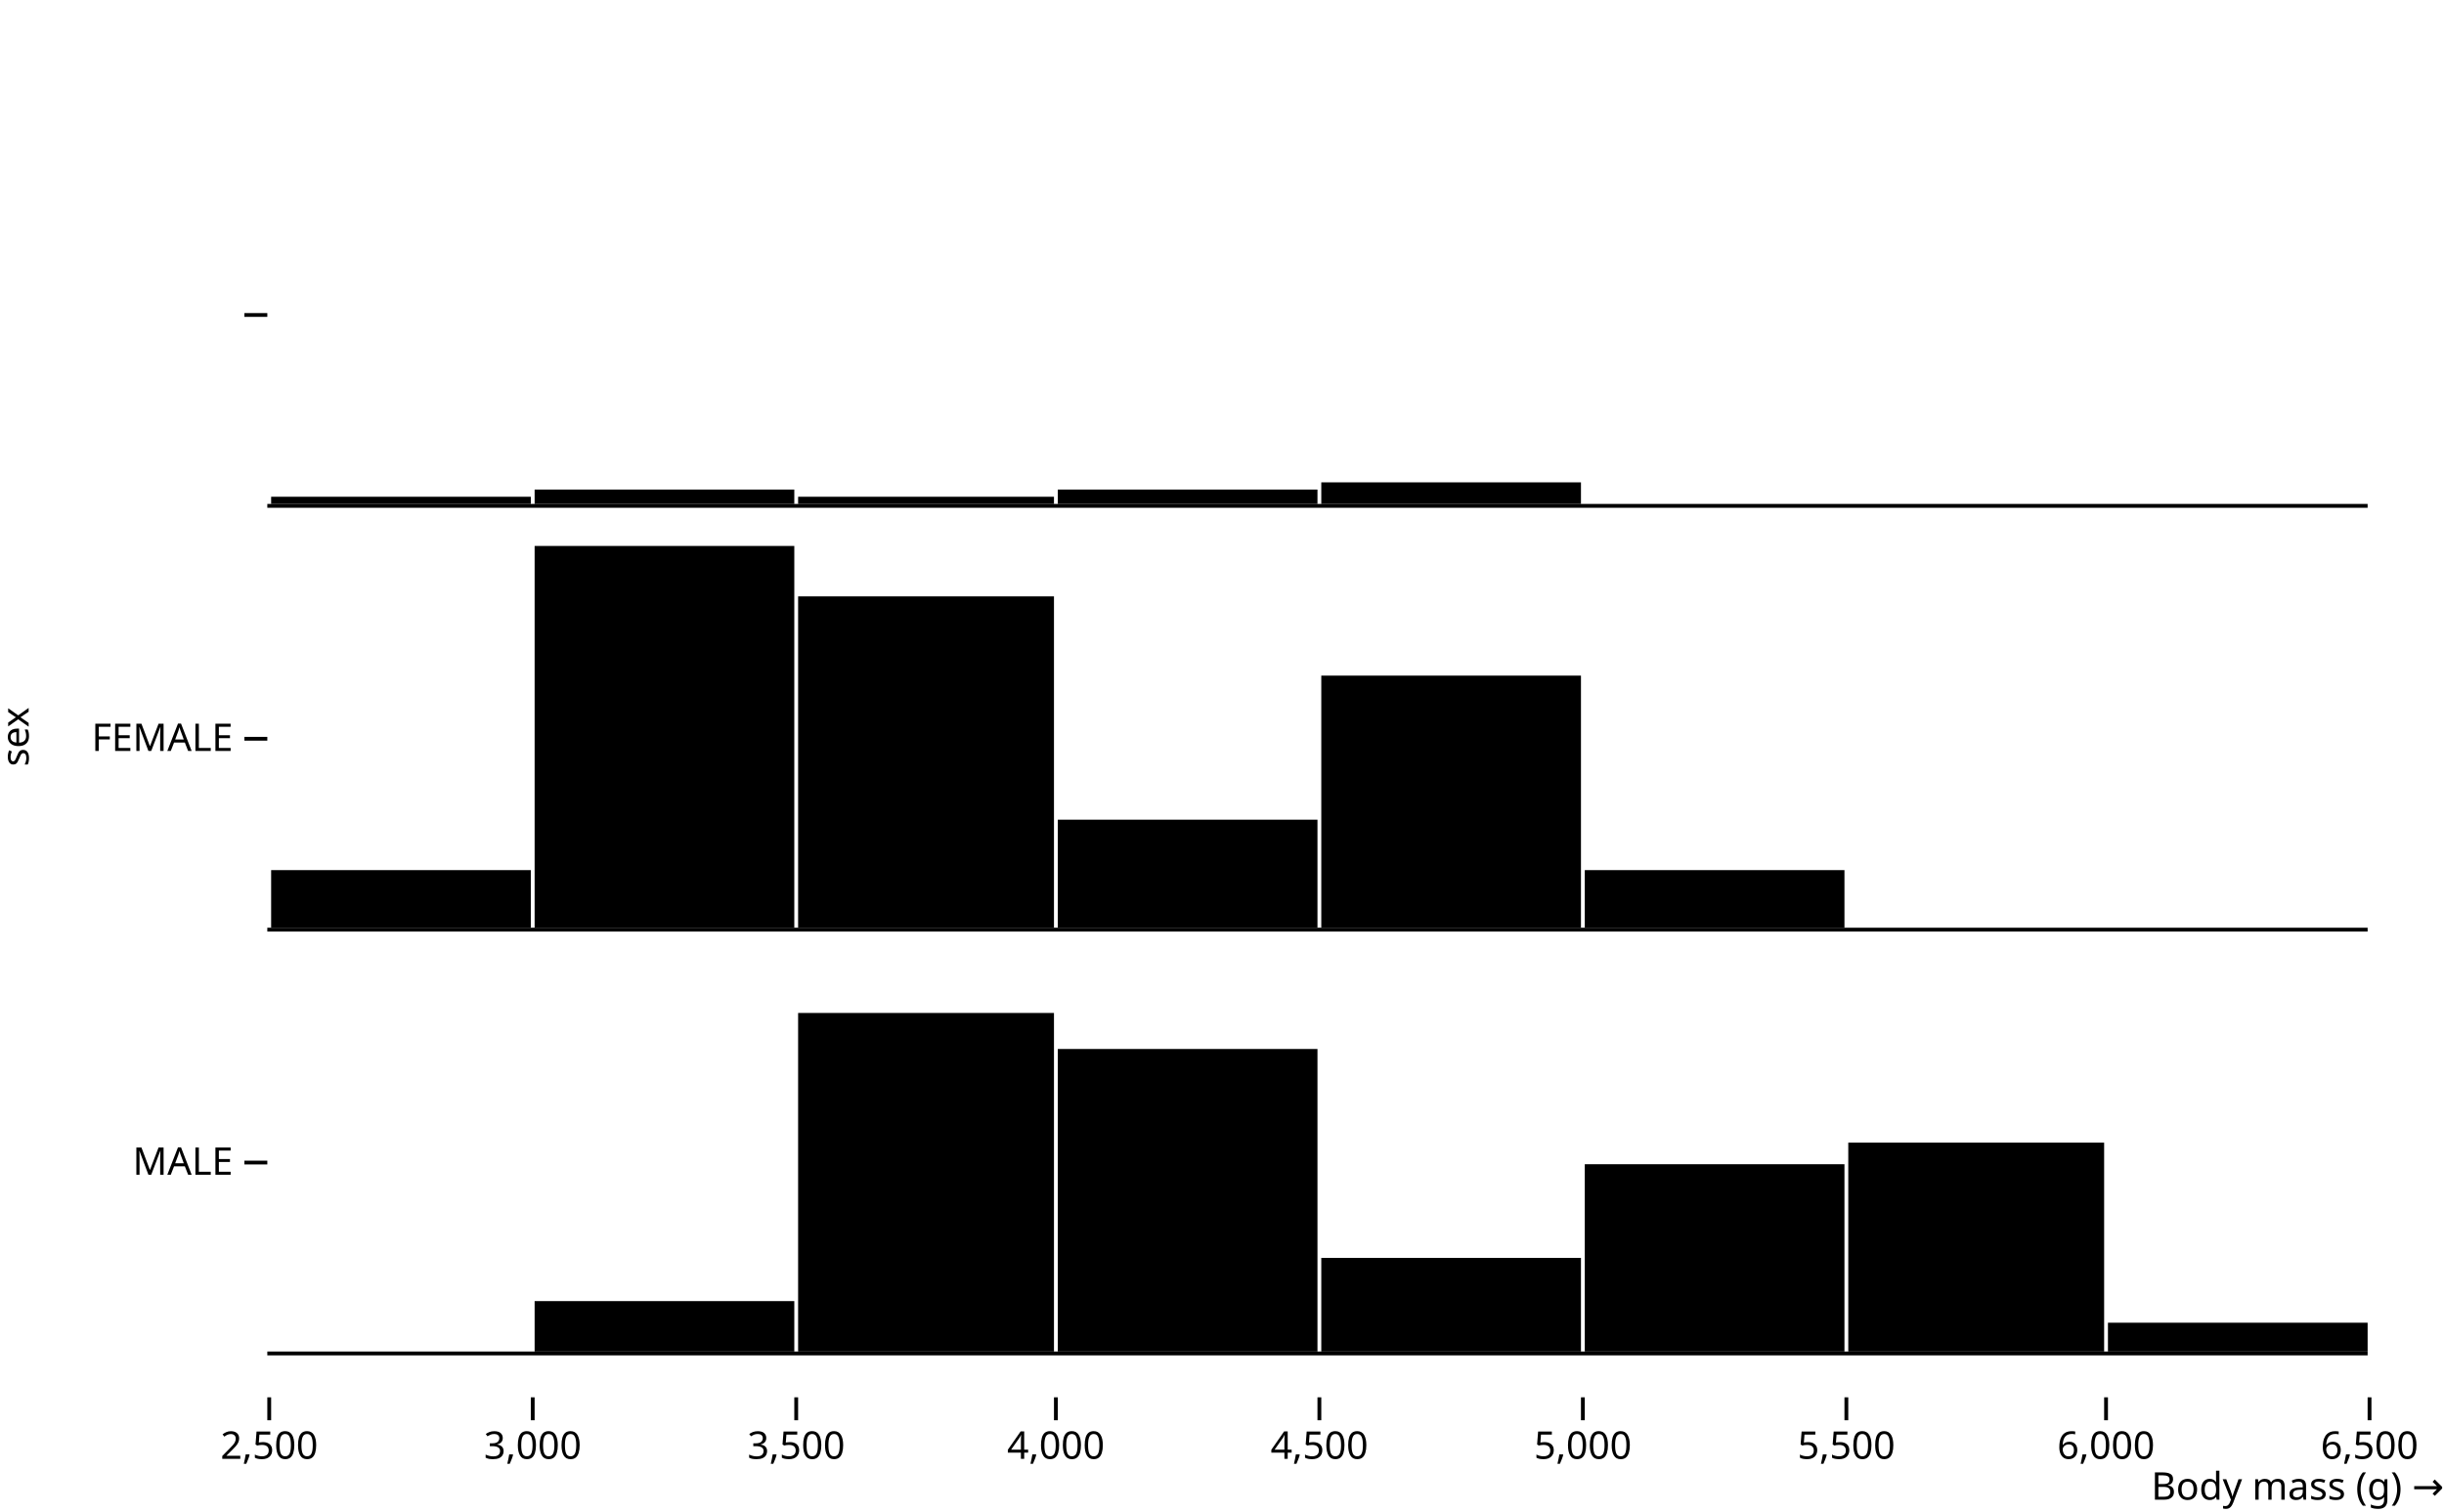
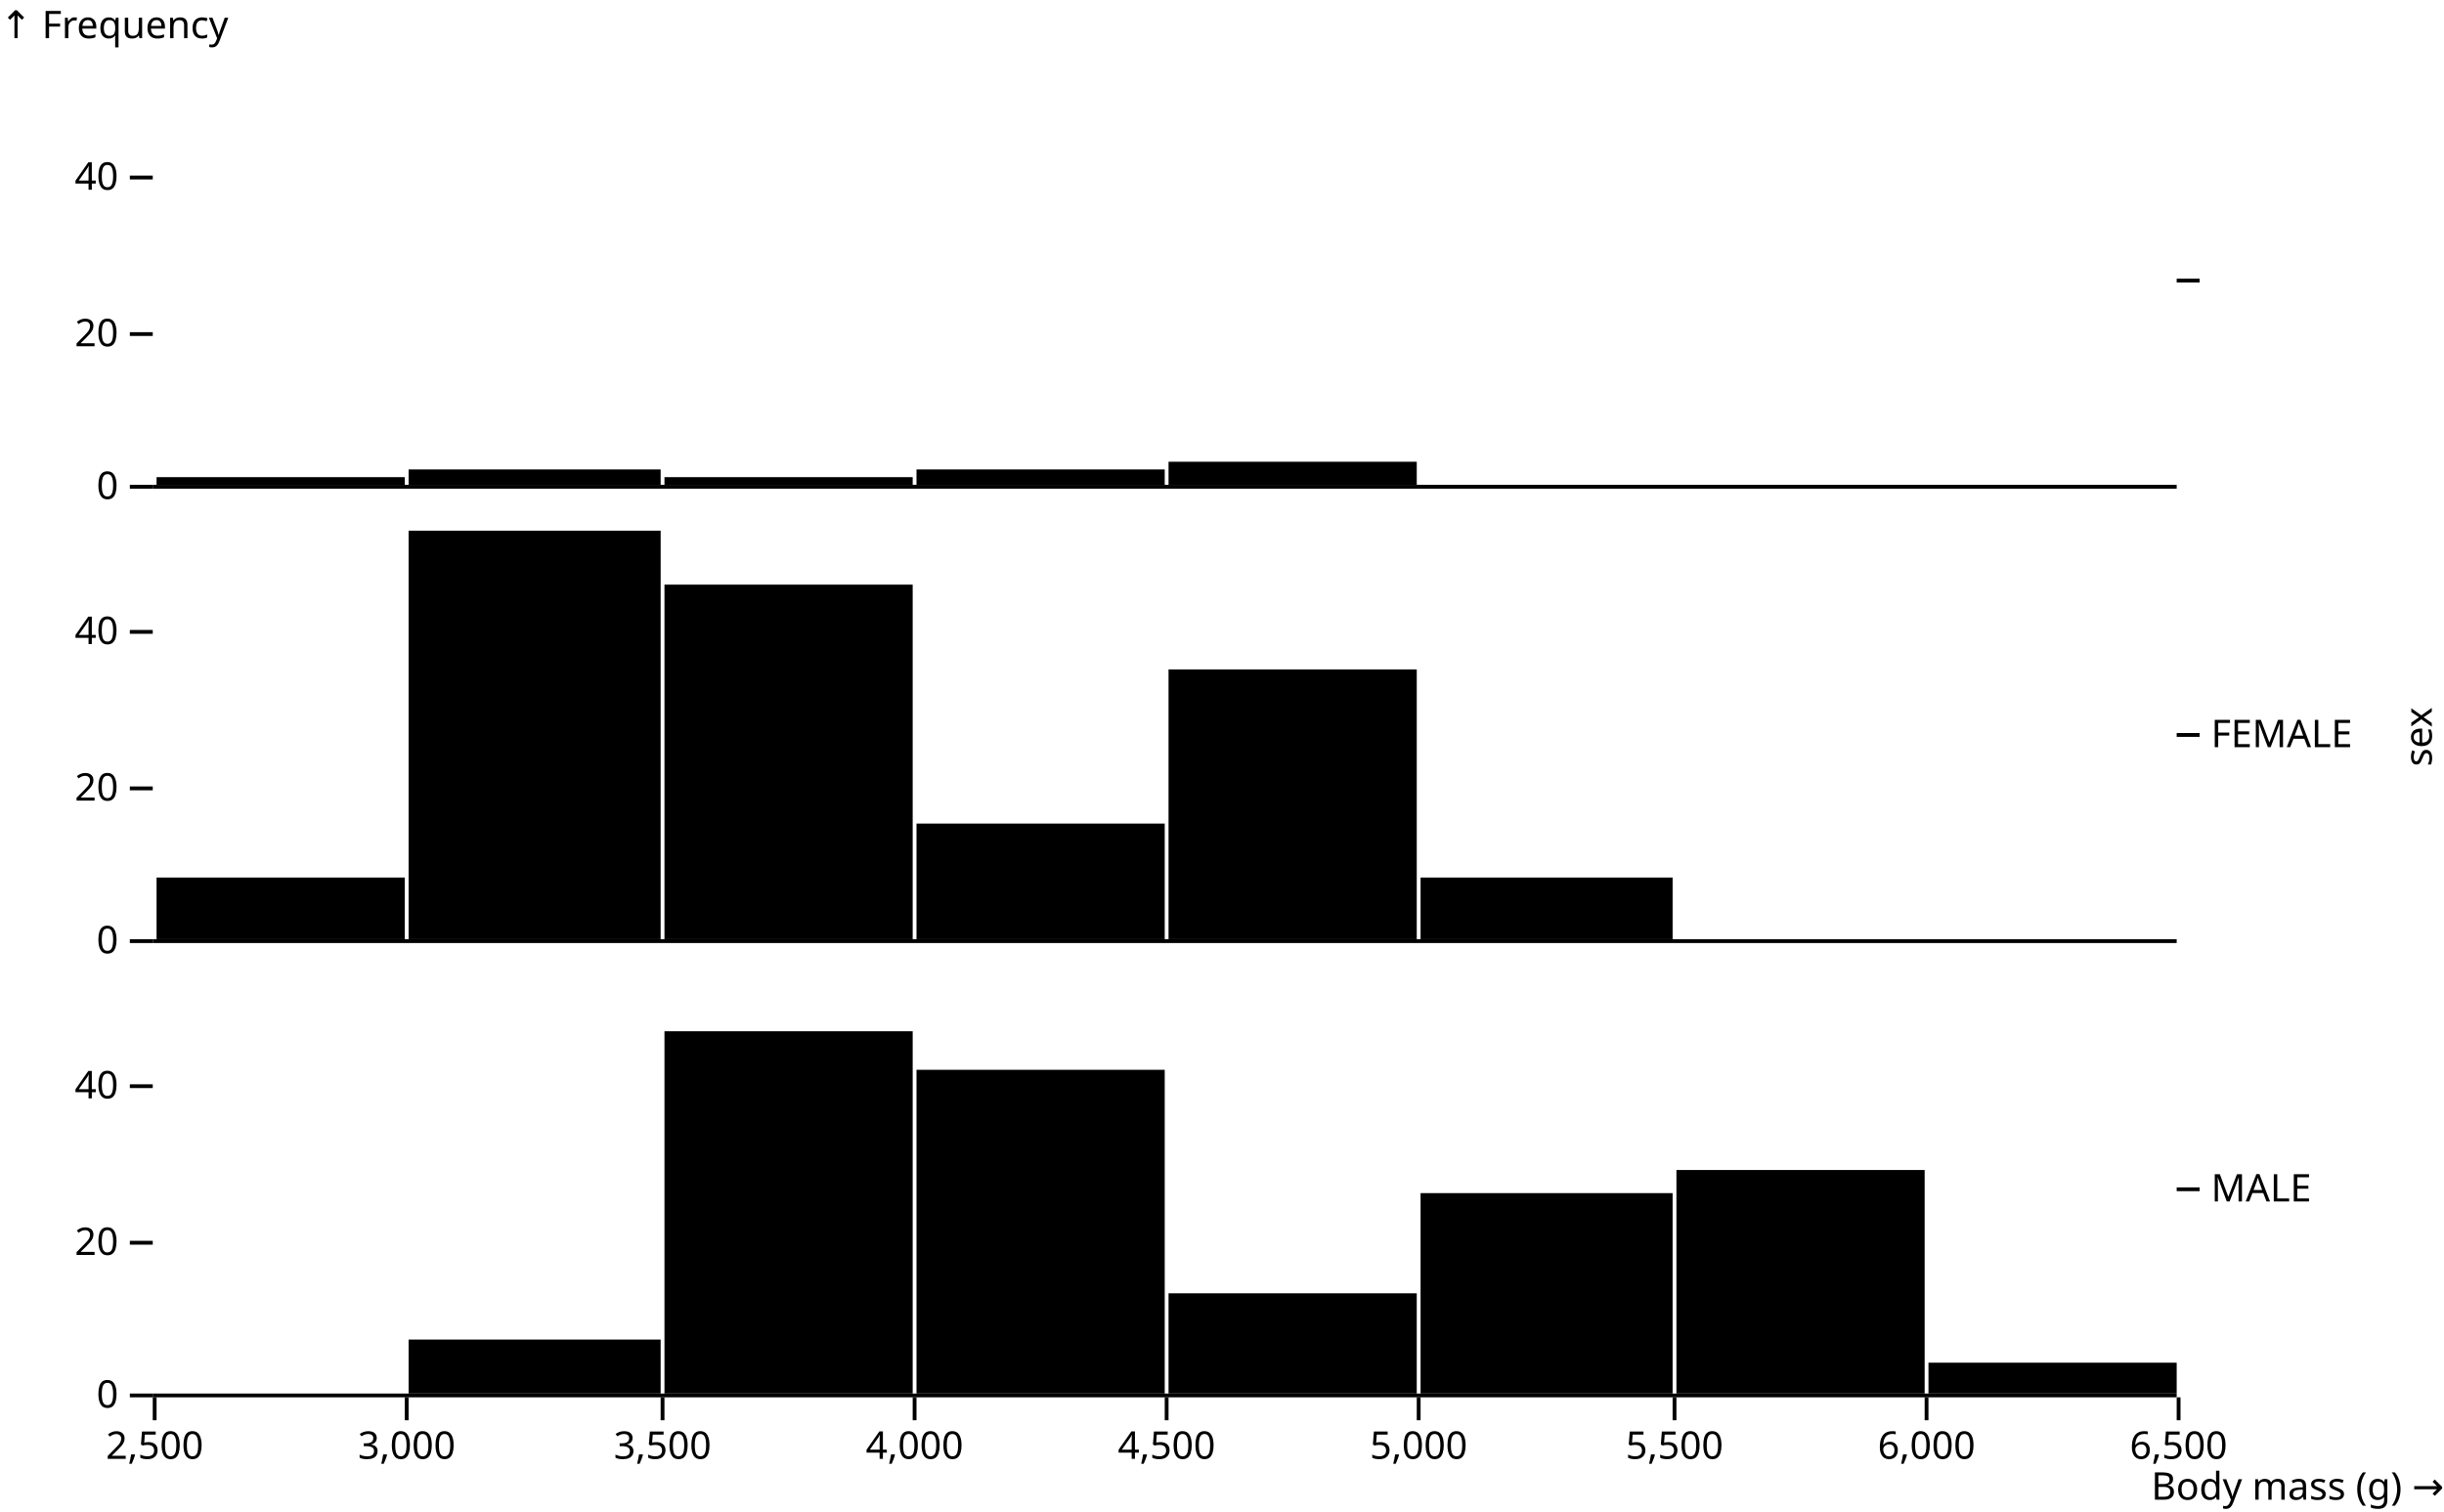
<svg xmlns="http://www.w3.org/2000/svg" viewBox="0,0,640,396" class="plot" fill="currentColor" stroke-miterlimit="1" text-anchor="middle" font-size="10" font-family="sans-serif" style="max-width: 640px; display: block; background: white;">
  <style>
    .plot text {
      white-space: pre;
    }
  </style>
-   <g transform="translate(70,0)" fill="none" text-anchor="end">
-     <g class="tick" opacity="1" transform="translate(0,82.5)">
-       <line stroke="currentColor" x2="-6" />
-       <text fill="currentColor" x="-9" dy="0.32em" />
+   <g transform="translate(570,0)" fill="none" text-anchor="start">
+     <g class="tick" opacity="1" transform="translate(0,73.5)">
+       <line stroke="currentColor" x2="6" />
+       <text fill="currentColor" x="9" dy="0.32em" />
    </g>
-     <g class="tick" opacity="1" transform="translate(0,193.5)">
-       <line stroke="currentColor" x2="-6" />
-       <text fill="currentColor" x="-9" dy="0.32em">FEMALE</text>
+     <g class="tick" opacity="1" transform="translate(0,192.5)">
+       <line stroke="currentColor" x2="6" />
+       <text fill="currentColor" x="9" dy="0.32em">FEMALE</text>
    </g>
-     <g class="tick" opacity="1" transform="translate(0,304.5)">
-       <line stroke="currentColor" x2="-6" />
-       <text fill="currentColor" x="-9" dy="0.32em">MALE</text>
+     <g class="tick" opacity="1" transform="translate(0,311.5)">
+       <line stroke="currentColor" x2="6" />
+       <text fill="currentColor" x="9" dy="0.32em">MALE</text>
    </g>
-     <text fill="currentColor" transform="translate(-70,193) rotate(-90)" dy="0.75em" text-anchor="middle">sex</text>
+     <text fill="currentColor" transform="translate(70,193) rotate(-90)" dy="-0.32em" text-anchor="middle">sex</text>
  </g>
  <g transform="translate(0,366)" fill="none" text-anchor="middle">
-     <g class="tick" opacity="1" transform="translate(70.5,0)">
+     <g class="tick" opacity="1" transform="translate(40.5,0)">
      <line stroke="currentColor" y2="6" />
      <text fill="currentColor" y="9" dy="0.71em">2,500</text>
    </g>
-     <g class="tick" opacity="1" transform="translate(139.5,0)">
+     <g class="tick" opacity="1" transform="translate(106.5,0)">
      <line stroke="currentColor" y2="6" />
      <text fill="currentColor" y="9" dy="0.71em">3,000</text>
    </g>
-     <g class="tick" opacity="1" transform="translate(208.5,0)">
+     <g class="tick" opacity="1" transform="translate(173.5,0)">
      <line stroke="currentColor" y2="6" />
      <text fill="currentColor" y="9" dy="0.71em">3,500</text>
    </g>
-     <g class="tick" opacity="1" transform="translate(276.5,0)">
+     <g class="tick" opacity="1" transform="translate(239.5,0)">
      <line stroke="currentColor" y2="6" />
      <text fill="currentColor" y="9" dy="0.71em">4,000</text>
    </g>
-     <g class="tick" opacity="1" transform="translate(345.5,0)">
+     <g class="tick" opacity="1" transform="translate(305.5,0)">
      <line stroke="currentColor" y2="6" />
      <text fill="currentColor" y="9" dy="0.71em">4,500</text>
    </g>
-     <g class="tick" opacity="1" transform="translate(414.5,0)">
+     <g class="tick" opacity="1" transform="translate(371.5,0)">
      <line stroke="currentColor" y2="6" />
      <text fill="currentColor" y="9" dy="0.71em">5,000</text>
    </g>
-     <g class="tick" opacity="1" transform="translate(483.5,0)">
+     <g class="tick" opacity="1" transform="translate(438.5,0)">
      <line stroke="currentColor" y2="6" />
      <text fill="currentColor" y="9" dy="0.71em">5,500</text>
    </g>
-     <g class="tick" opacity="1" transform="translate(551.5,0)">
+     <g class="tick" opacity="1" transform="translate(504.5,0)">
      <line stroke="currentColor" y2="6" />
      <text fill="currentColor" y="9" dy="0.71em">6,000</text>
    </g>
-     <g class="tick" opacity="1" transform="translate(620.5,0)">
+     <g class="tick" opacity="1" transform="translate(570.5,0)">
      <line stroke="currentColor" y2="6" />
      <text fill="currentColor" y="9" dy="0.71em">6,500</text>
    </g>
    <text fill="currentColor" transform="translate(640,30)" dy="-0.32em" text-anchor="end">Body mass (g) →</text>
  </g>
  <g>
-     <g transform="translate(0,32)">
+     <g transform="translate(0,20)">
+       <g transform="translate(40,0)" fill="none" text-anchor="end">
+         <g class="tick" opacity="1" transform="translate(0,107.5)">
+           <line stroke="currentColor" x2="-6" />
+           <text fill="currentColor" x="-9" dy="0.32em">0</text>
+         </g>
+         <g class="tick" opacity="1" transform="translate(0,67.5)">
+           <line stroke="currentColor" x2="-6" />
+           <text fill="currentColor" x="-9" dy="0.32em">20</text>
+         </g>
+         <g class="tick" opacity="1" transform="translate(0,26.5)">
+           <line stroke="currentColor" x2="-6" />
+           <text fill="currentColor" x="-9" dy="0.32em">40</text>
+         </g>
+         <text fill="currentColor" transform="translate(-40,0)" dy="-1em" text-anchor="start">↑ Frequency</text>
+       </g>
+     </g>
+     <g transform="translate(0,139)">
+       <g transform="translate(40,0)" fill="none" text-anchor="end">
+         <g class="tick" opacity="1" transform="translate(0,107.5)">
+           <line stroke="currentColor" x2="-6" />
+           <text fill="currentColor" x="-9" dy="0.32em">0</text>
+         </g>
+         <g class="tick" opacity="1" transform="translate(0,67.5)">
+           <line stroke="currentColor" x2="-6" />
+           <text fill="currentColor" x="-9" dy="0.32em">20</text>
+         </g>
+         <g class="tick" opacity="1" transform="translate(0,26.5)">
+           <line stroke="currentColor" x2="-6" />
+           <text fill="currentColor" x="-9" dy="0.32em">40</text>
+         </g>
+       </g>
+     </g>
+     <g transform="translate(0,258)">
+       <g transform="translate(40,0)" fill="none" text-anchor="end">
+         <g class="tick" opacity="1" transform="translate(0,107.5)">
+           <line stroke="currentColor" x2="-6" />
+           <text fill="currentColor" x="-9" dy="0.32em">0</text>
+         </g>
+         <g class="tick" opacity="1" transform="translate(0,67.5)">
+           <line stroke="currentColor" x2="-6" />
+           <text fill="currentColor" x="-9" dy="0.32em">20</text>
+         </g>
+         <g class="tick" opacity="1" transform="translate(0,26.5)">
+           <line stroke="currentColor" x2="-6" />
+           <text fill="currentColor" x="-9" dy="0.32em">40</text>
+         </g>
+       </g>
+     </g>
+     <g transform="translate(0,20)">
      <g transform="translate(0,0)">
-         <rect x="71" y="98.113" width="68" height="1.887" />
-         <rect x="140" y="96.226" width="68" height="3.774" />
-         <rect x="209" y="98.113" width="67" height="1.887" />
-         <rect x="277" y="96.226" width="68" height="3.774" />
-         <rect x="346" y="94.34" width="68" height="5.66" />
+         <rect x="41" y="104.981" width="65" height="2.019" />
+         <rect x="107" y="102.962" width="66" height="4.038" />
+         <rect x="174" y="104.981" width="65" height="2.019" />
+         <rect x="240" y="102.962" width="65" height="4.038" />
+         <rect x="306" y="100.943" width="65" height="6.057" />
      </g>
      <g stroke="currentColor" transform="translate(0,0.5)">
-         <line x1="70" x2="620" y1="100" y2="100" />
+         <line x1="40" x2="570" y1="107" y2="107" />
      </g>
    </g>
-     <g transform="translate(0,143)">
+     <g transform="translate(0,139)">
      <g transform="translate(0,0)">
-         <rect x="71" y="84.906" width="68" height="15.094" />
-         <rect x="140" y="0" width="68" height="100" />
-         <rect x="209" y="13.208" width="67" height="86.792" />
-         <rect x="277" y="71.698" width="68" height="28.302" />
-         <rect x="346" y="33.962" width="68" height="66.038" />
-         <rect x="415" y="84.906" width="68" height="15.094" />
+         <rect x="41" y="90.849" width="65" height="16.151" />
+         <rect x="107" y="0" width="66" height="107" />
+         <rect x="174" y="14.132" width="65" height="92.868" />
+         <rect x="240" y="76.717" width="65" height="30.283" />
+         <rect x="306" y="36.34" width="65" height="70.66" />
+         <rect x="372" y="90.849" width="66" height="16.151" />
      </g>
      <g stroke="currentColor" transform="translate(0,0.5)">
-         <line x1="70" x2="620" y1="100" y2="100" />
+         <line x1="40" x2="570" y1="107" y2="107" />
      </g>
    </g>
-     <g transform="translate(0,254)">
+     <g transform="translate(0,258)">
      <g transform="translate(0,0)">
-         <rect x="140" y="86.792" width="68" height="13.208" />
-         <rect x="209" y="11.321" width="67" height="88.679" />
-         <rect x="277" y="20.755" width="68" height="79.245" />
-         <rect x="346" y="75.472" width="68" height="24.528" />
-         <rect x="415" y="50.943" width="68" height="49.057" />
-         <rect x="484" y="45.283" width="67" height="54.717" />
-         <rect x="552" y="92.453" width="68" height="7.547" />
+         <rect x="107" y="92.868" width="66" height="14.132" />
+         <rect x="174" y="12.113" width="65" height="94.887" />
+         <rect x="240" y="22.208" width="65" height="84.792" />
+         <rect x="306" y="80.755" width="65" height="26.245" />
+         <rect x="372" y="54.509" width="66" height="52.491" />
+         <rect x="439" y="48.453" width="65" height="58.547" />
+         <rect x="505" y="98.925" width="65" height="8.075" />
      </g>
      <g stroke="currentColor" transform="translate(0,0.5)">
-         <line x1="70" x2="620" y1="100" y2="100" />
+         <line x1="40" x2="570" y1="107" y2="107" />
      </g>
    </g>
  </g>
</svg>
